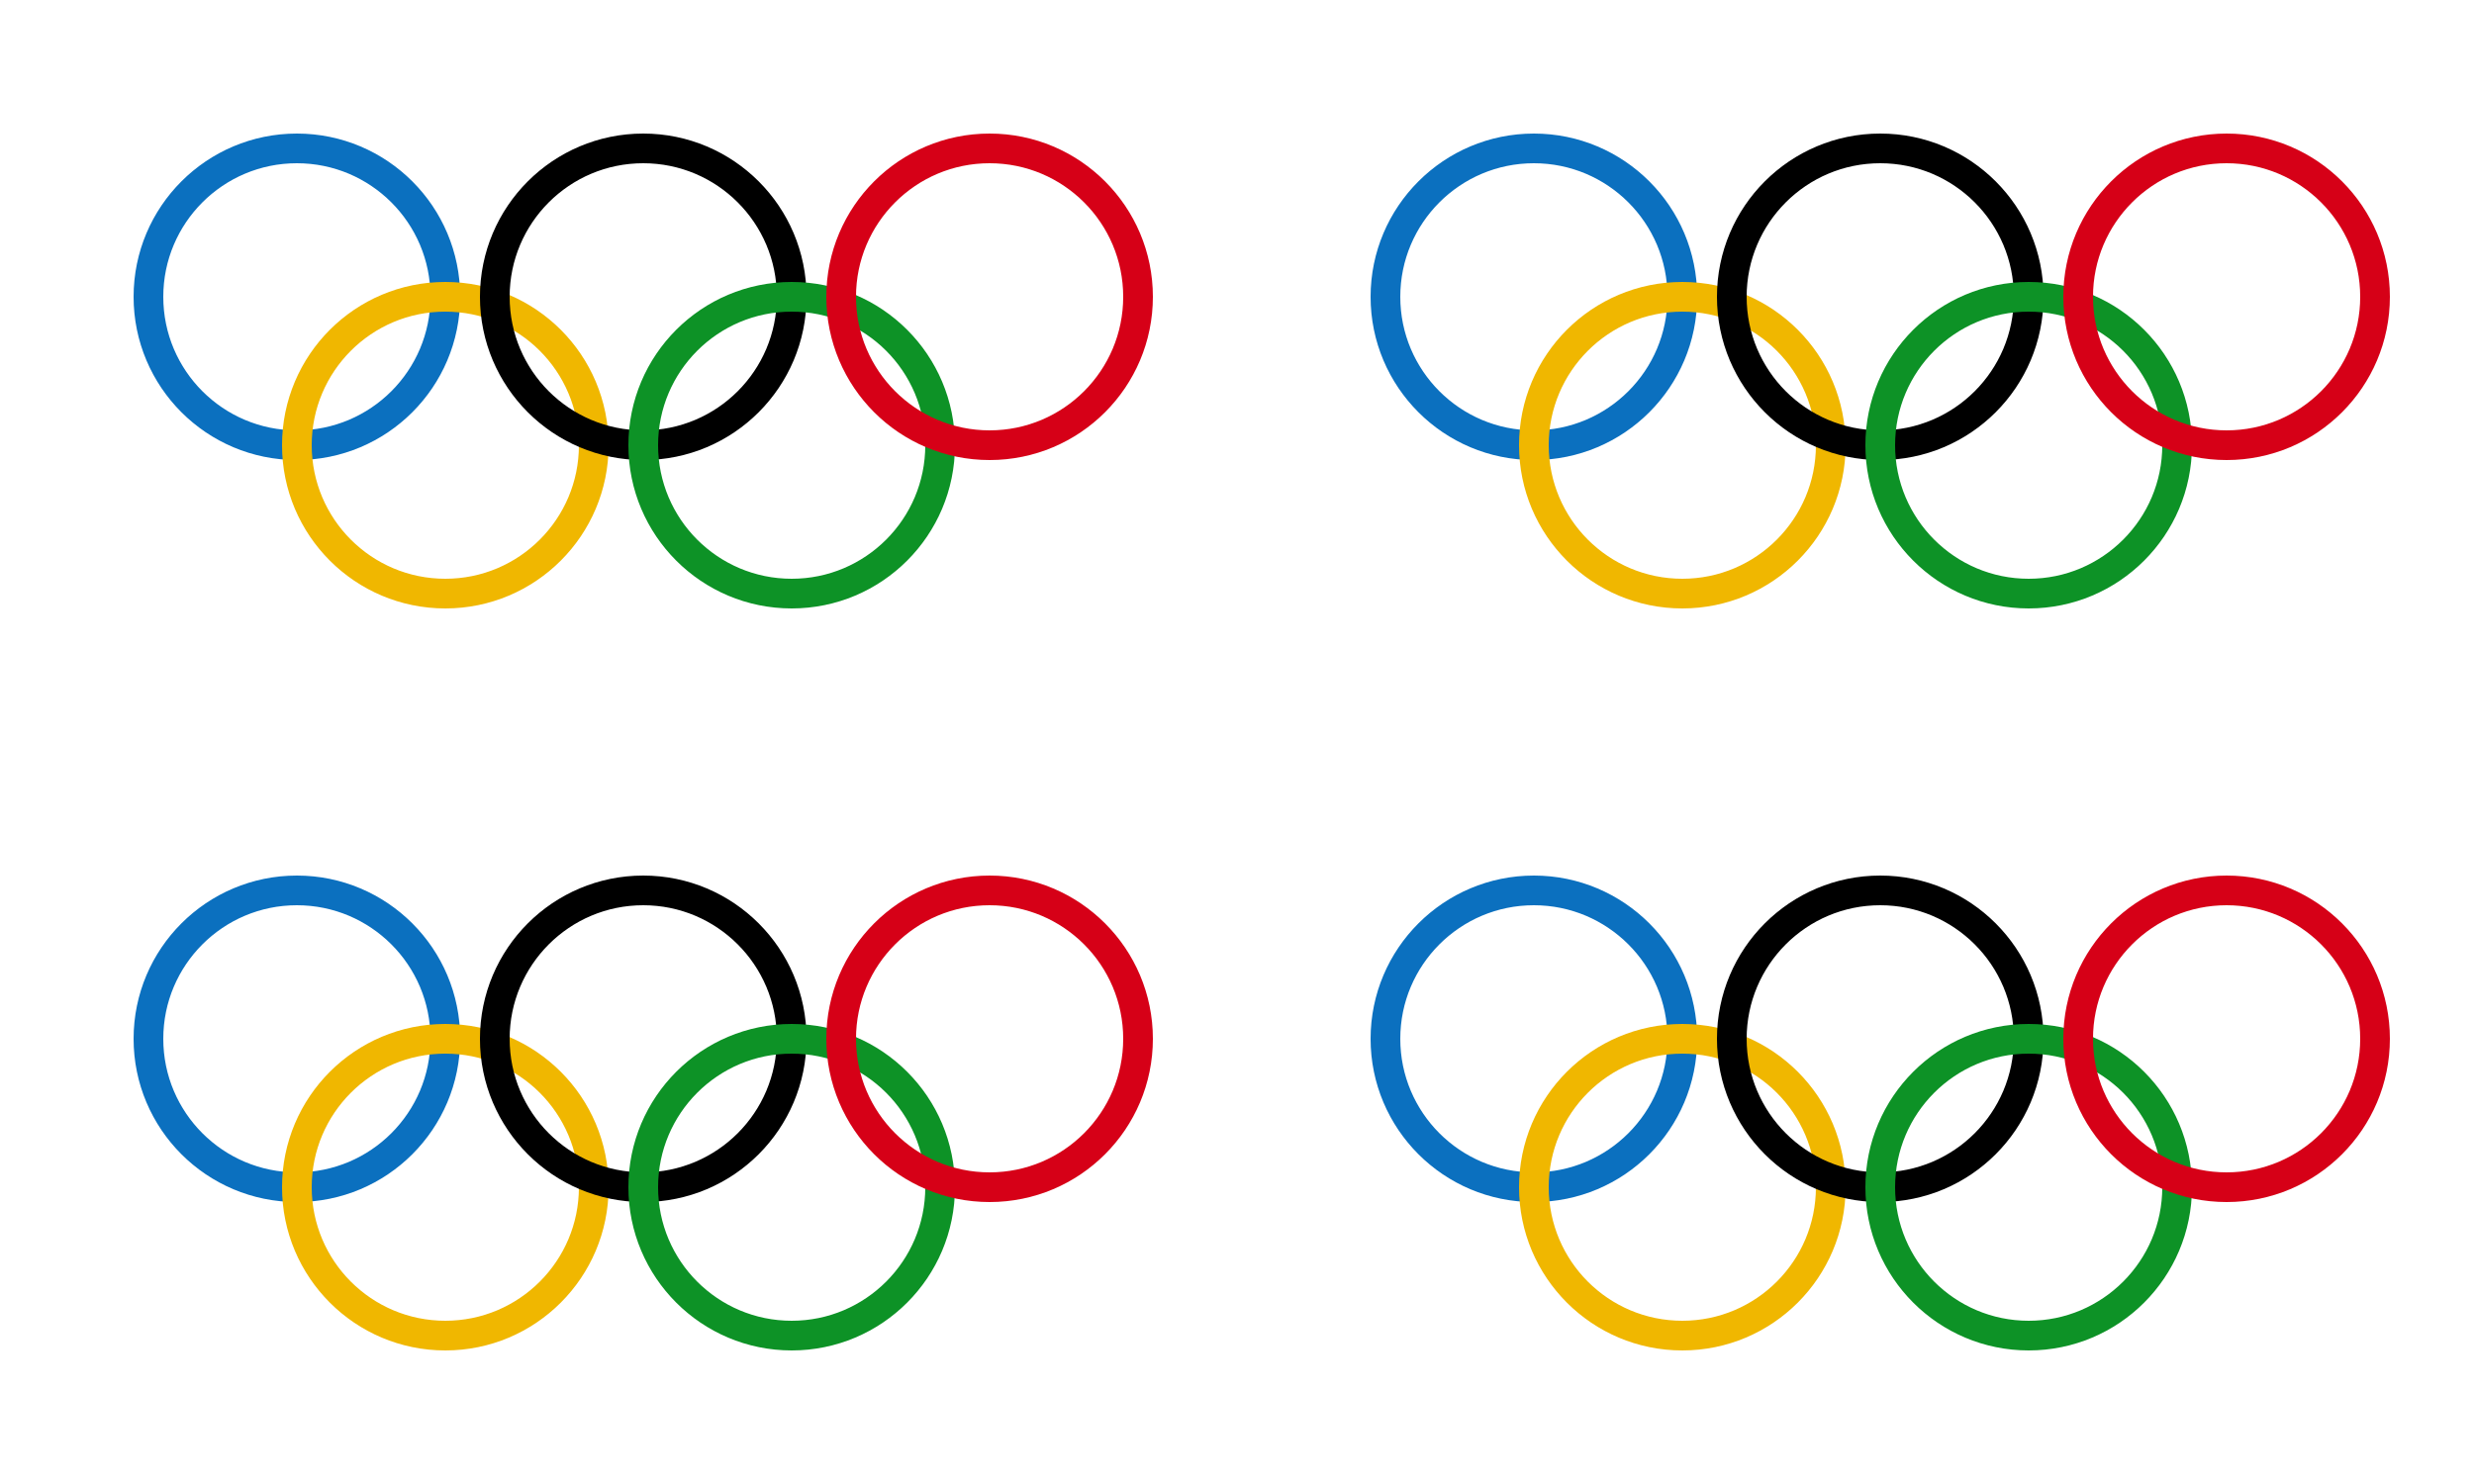
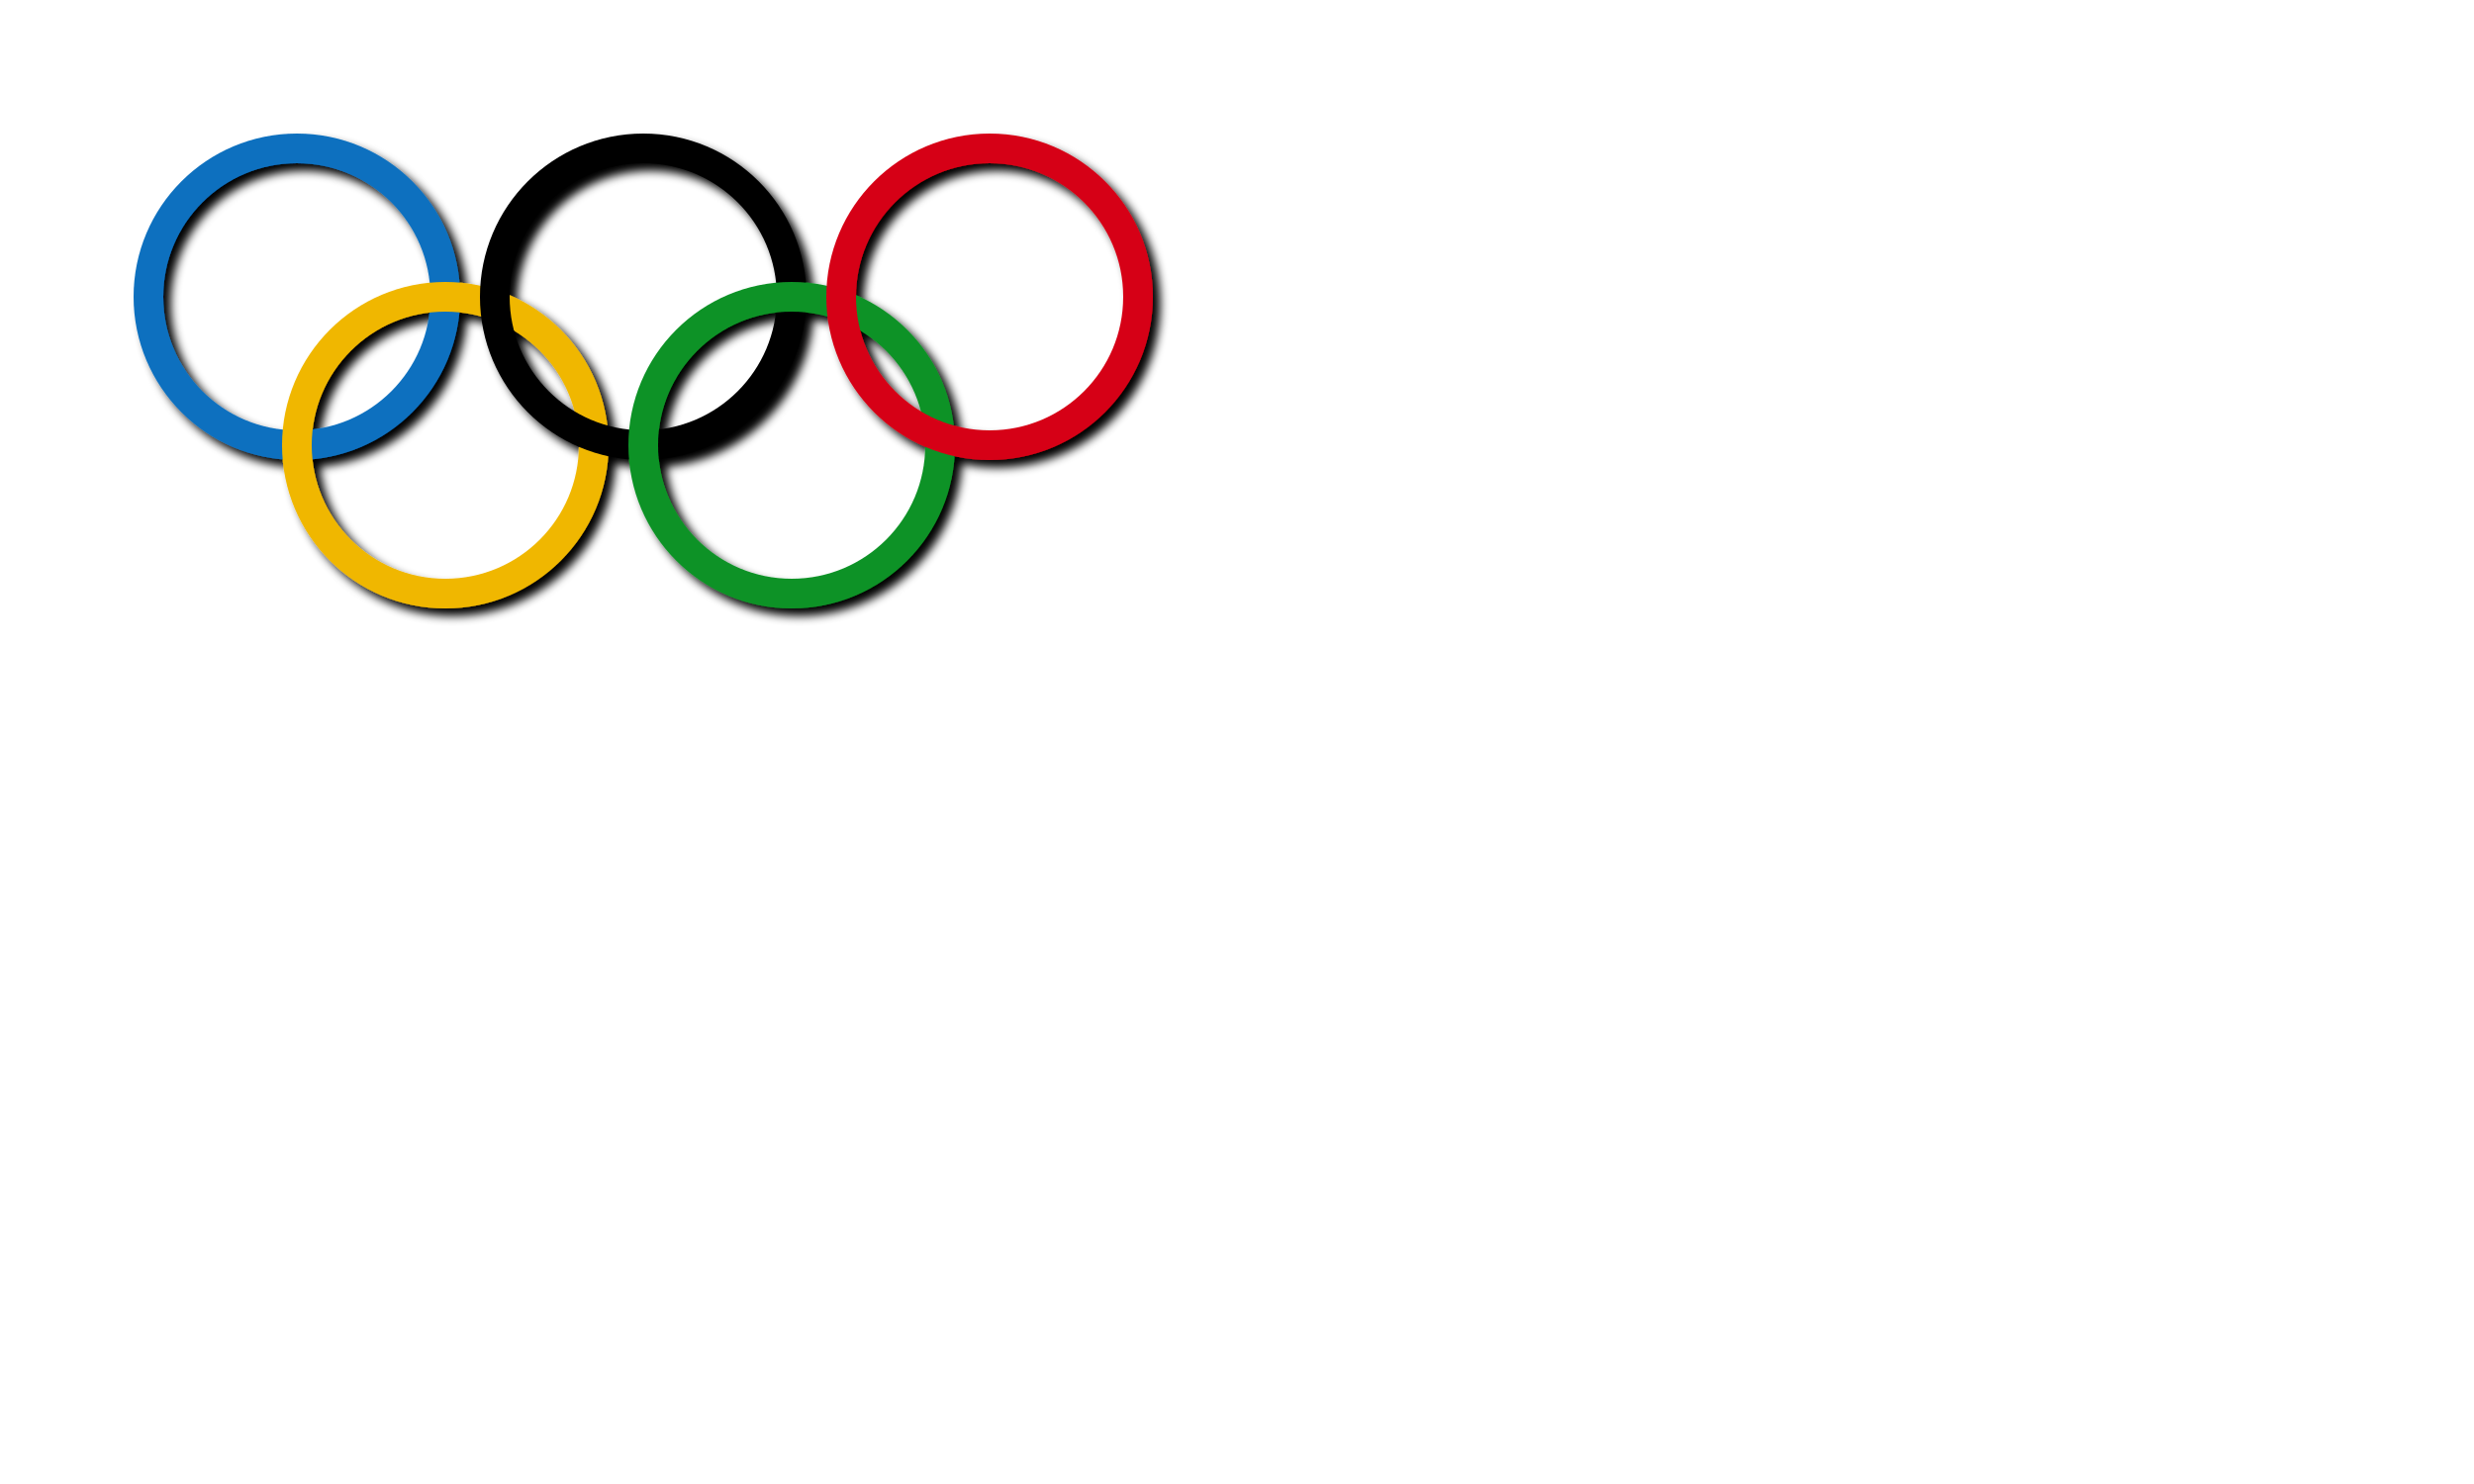
<svg xmlns="http://www.w3.org/2000/svg" xmlns:xlink="http://www.w3.org/1999/xlink" version="1.1" width="1000" height="600">
  <defs>
    <circle id="s2" r="60" />
+     <filter id="s3">
+       <feGaussianBlur in="SourceAlpha" stdDeviation="2" />
+       <feOffset dx="3" dy="3" result="offsetblur" />
+       <feFlood flood-color="black" />
+       <feComposite in2="offsetblur" operator="in" />
+       <feMerge>
+         <feMergeNode />
+         <feMergeNode in="SourceGraphic" />
+       </feMerge>
+     </filter>
  </defs>
  <symbol id="g1">
    <use xlink:href="#s2" x="120" y="120" fill="none" stroke="rgb(11, 112, 191)" />
    <use xlink:href="#s2" x="180" y="180" fill="none" stroke="rgb(240, 183, 0)" />
    <use xlink:href="#s2" x="260" y="120" fill="none" stroke="rgb(0, 0, 0)" />
    <use xlink:href="#s2" x="320" y="180" fill="none" stroke="rgb(13, 146, 38)" />
    <use xlink:href="#s2" x="400" y="120" fill="none" stroke="rgb(214, 0, 23)" />
  </symbol>
  <symbol id="default">
-     <use xlink:href="#g1" fill="none" stroke-width="12" />
-     <use xlink:href="#g1" x="0" y="300" fill="none" stroke-width="12" />
-     <use xlink:href="#g1" x="500" y="0" fill="none" stroke-width="12" />
-     <use xlink:href="#g1" x="500" y="300" fill="none" stroke-width="12" />
+     <use xlink:href="#g1" fill="none" stroke-width="12" filter="url(#s3)" />
+     <use xlink:href="#g1" x="0" y="300" fill="none" stroke-width="12" filter="url(#s3)" />
+     <use xlink:href="#g1" x="500" y="0" fill="none" stroke-width="12" filter="url(#s3)" />
+     <use xlink:href="#g1" x="500" y="300" fill="none" stroke-width="12" filter="url(#s3)" />
  </symbol>
  <use xlink:href="#default" />
</svg>
